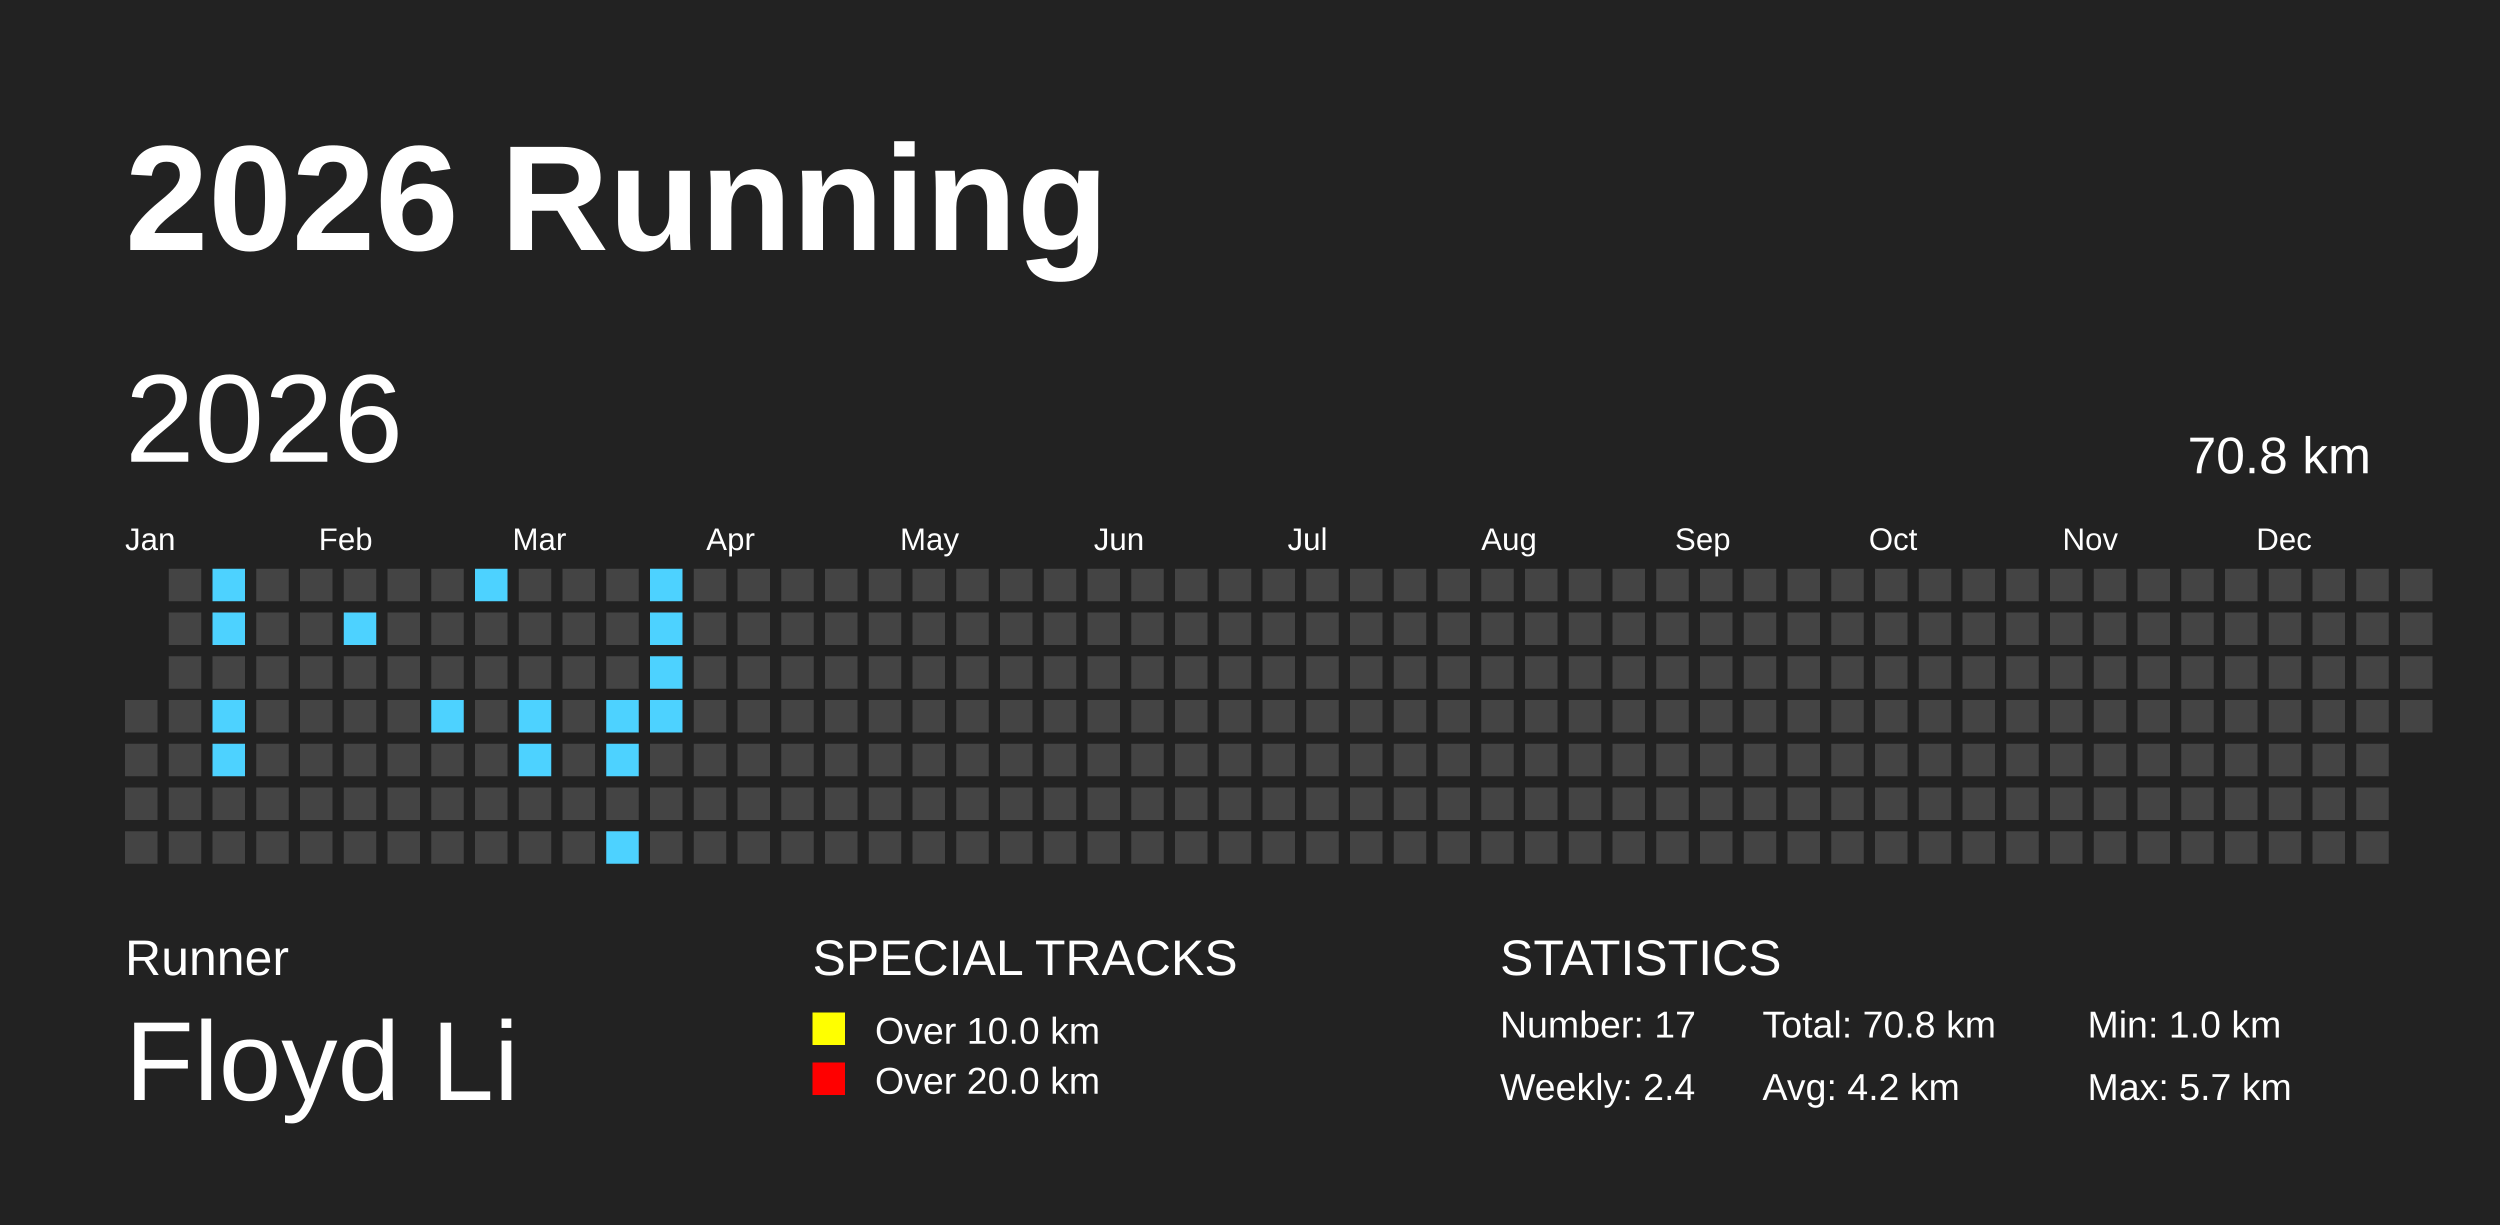
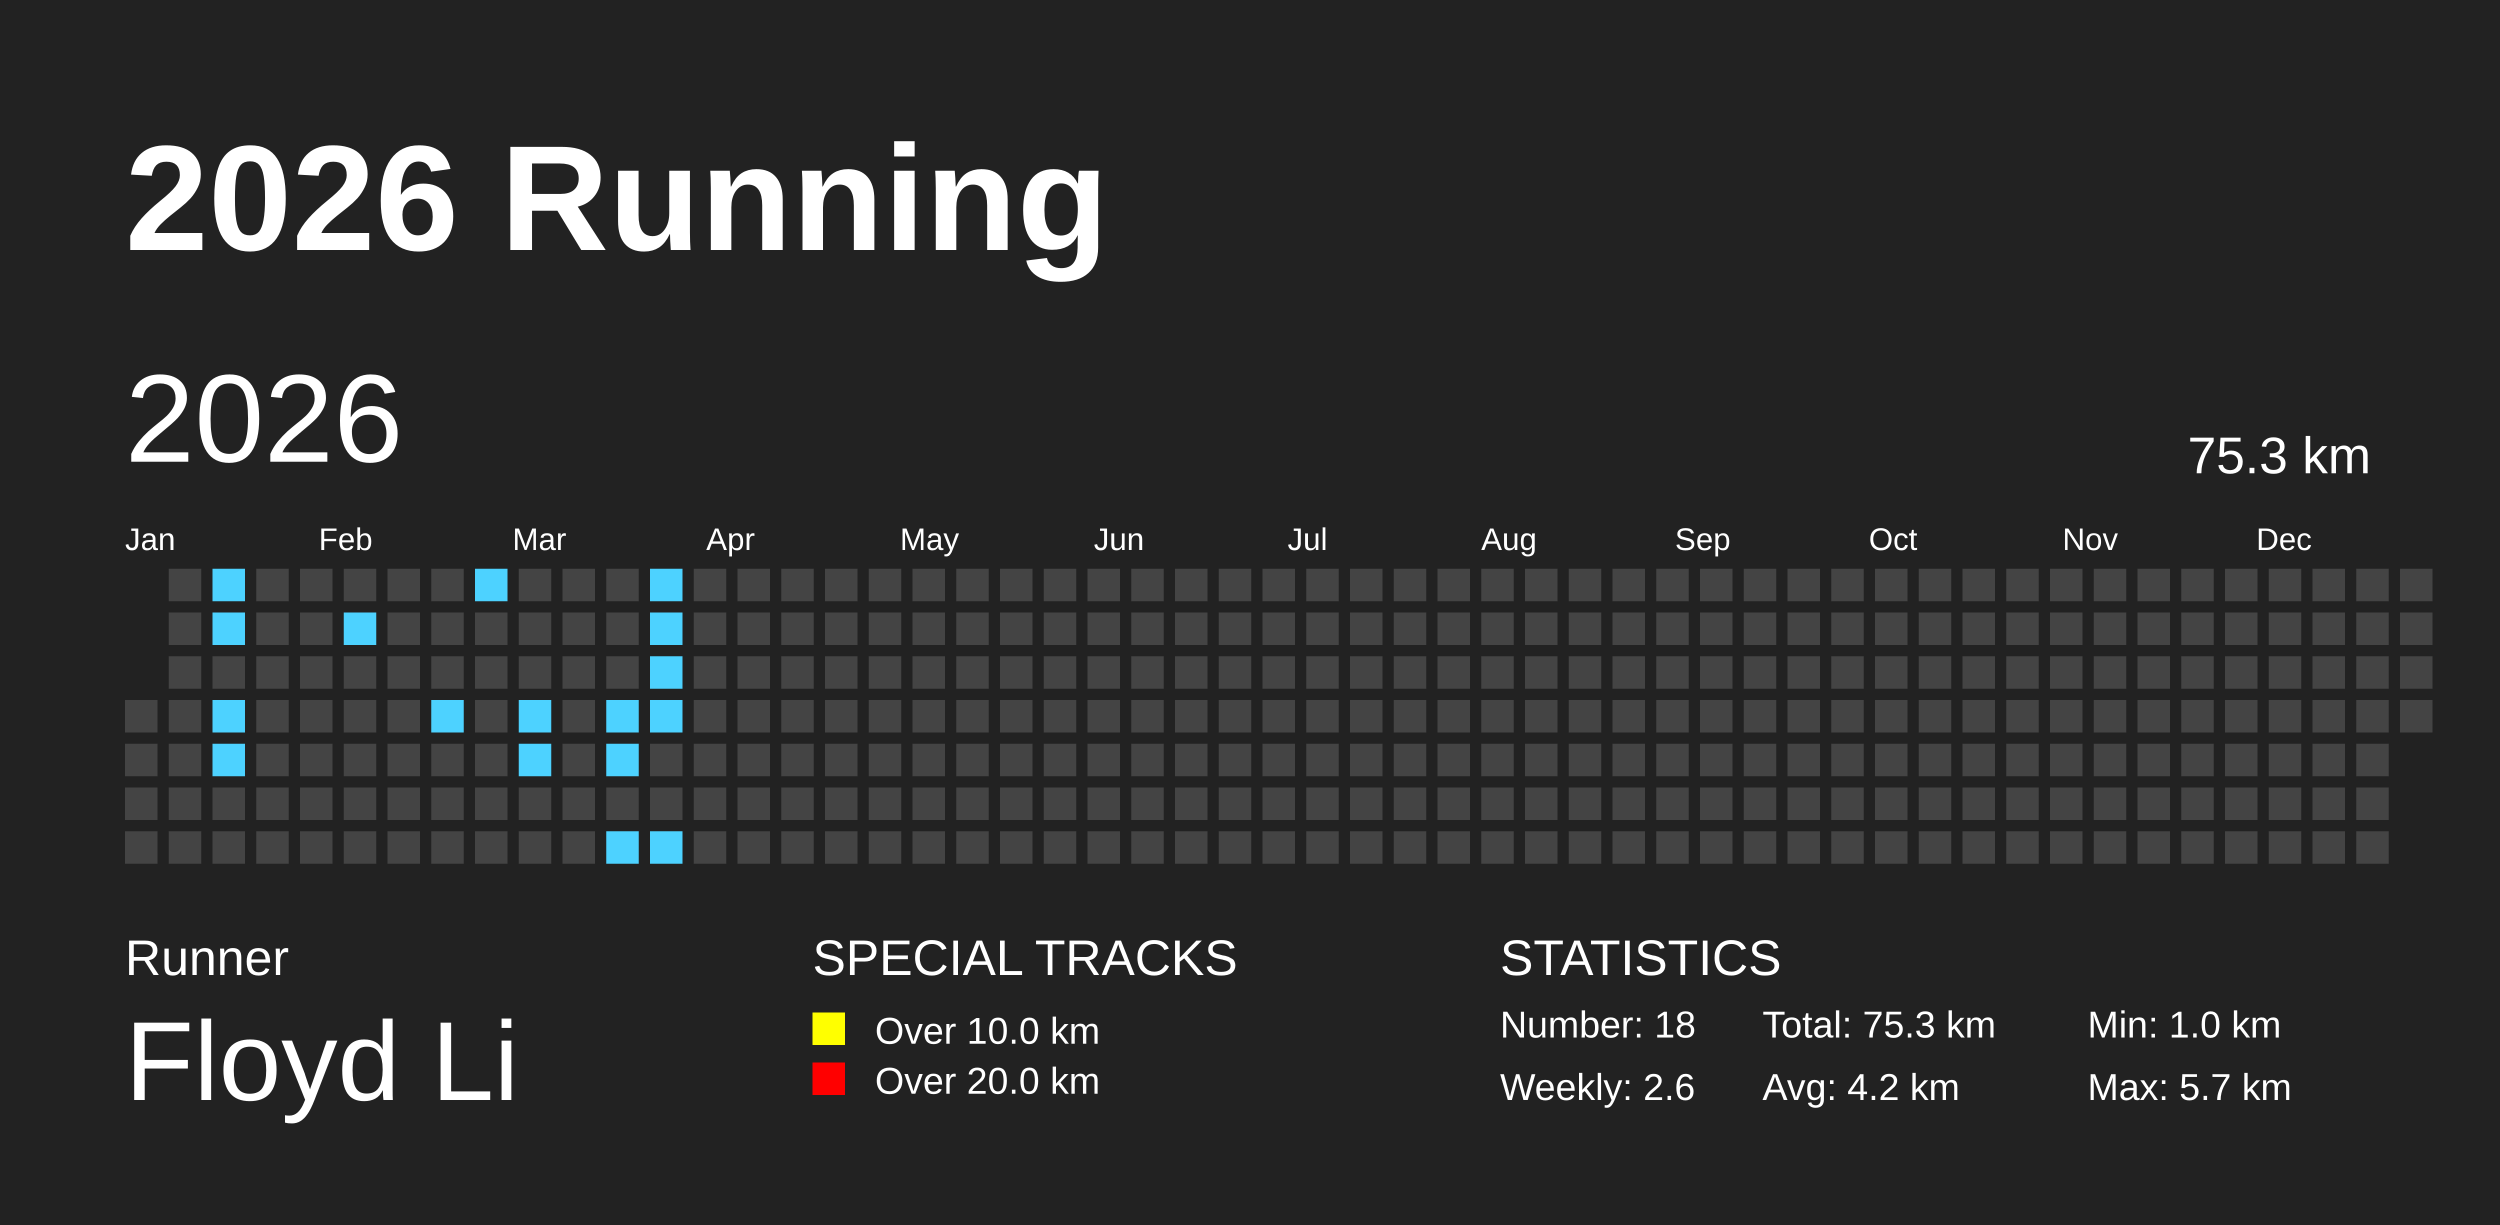
<svg xmlns="http://www.w3.org/2000/svg" baseProfile="full" height="98mm" version="1.1" viewBox="0,0,200,98" width="200mm">
  <defs />
  <rect fill="#222222" height="98" width="200" x="0" y="0" />
  <text fill="#FFFFFF" style="font-size:12px; font-family:Arial; font-weight:bold;" x="10" y="20">2026 Running</text>
  <text fill="#FFFFFF" style="font-size:4px; font-family:Arial" x="10" y="78">Runner</text>
  <text fill="#FFFFFF" style="font-size:9px; font-family:Arial" x="10" y="88">Floyd Li</text>
  <text fill="#FFFFFF" style="font-size:4px; font-family:Arial" x="65" y="78">SPECIAL TRACKS</text>
  <rect fill="yellow" height="2.6" width="2.6" x="65" y="81" />
  <text fill="#FFFFFF" style="font-size:3px; font-family:Arial" x="70" y="83.5">Over 10.0 km</text>
  <rect fill="red" height="2.6" width="2.6" x="65" y="85" />
  <text fill="#FFFFFF" style="font-size:3px; font-family:Arial" x="70" y="87.5">Over 20.0 km</text>
  <text fill="#FFFFFF" style="font-size:4px; font-family:Arial" x="120" y="78">STATISTICS</text>
-   <text fill="#FFFFFF" style="font-size:3px; font-family:Arial" x="120" y="83">Number: 17</text>
-   <text fill="#FFFFFF" style="font-size:3px; font-family:Arial" x="120" y="88">Weekly: 2.4</text>
-   <text fill="#FFFFFF" style="font-size:3px; font-family:Arial" x="141" y="83">Total: 70.8 km</text>
+   <text fill="#FFFFFF" style="font-size:3px; font-family:Arial" x="120" y="83">Number: 18</text>
+   <text fill="#FFFFFF" style="font-size:3px; font-family:Arial" x="120" y="88">Weekly: 2.6</text>
+   <text fill="#FFFFFF" style="font-size:3px; font-family:Arial" x="141" y="83">Total: 75.3 km</text>
  <text fill="#FFFFFF" style="font-size:3px; font-family:Arial" x="141" y="88">Avg: 4.2 km</text>
  <text fill="#FFFFFF" style="font-size:3px; font-family:Arial" x="167" y="83">Min: 1.0 km</text>
  <text fill="#FFFFFF" style="font-size:3px; font-family:Arial" x="167" y="88">Max: 5.7 km</text>
  <text dominant-baseline="hanging" fill="#FFFFFF" style="font-size:10.0px; font-family:Arial;" x="10" y="30">2026</text>
-   <text dominant-baseline="hanging" fill="#FFFFFF" style="font-size:4.125px; font-family:Arial;" x="175" y="35">70.8 km</text>
+   <text dominant-baseline="hanging" fill="#FFFFFF" style="font-size:4.125px; font-family:Arial;" x="175" y="35">75.3 km</text>
  <text fill="#FFFFFF" style="font-size:2.5px; font-family:Arial" x="10.0" y="44">Jan</text>
  <text fill="#FFFFFF" style="font-size:2.5px; font-family:Arial" x="25.5" y="44">Feb</text>
  <text fill="#FFFFFF" style="font-size:2.5px; font-family:Arial" x="41.0" y="44">Mar</text>
  <text fill="#FFFFFF" style="font-size:2.5px; font-family:Arial" x="56.5" y="44">Apr</text>
  <text fill="#FFFFFF" style="font-size:2.5px; font-family:Arial" x="72.0" y="44">May</text>
  <text fill="#FFFFFF" style="font-size:2.5px; font-family:Arial" x="87.5" y="44">Jun</text>
  <text fill="#FFFFFF" style="font-size:2.5px; font-family:Arial" x="103.0" y="44">Jul</text>
  <text fill="#FFFFFF" style="font-size:2.5px; font-family:Arial" x="118.5" y="44">Aug</text>
  <text fill="#FFFFFF" style="font-size:2.5px; font-family:Arial" x="134.0" y="44">Sep</text>
  <text fill="#FFFFFF" style="font-size:2.5px; font-family:Arial" x="149.5" y="44">Oct</text>
  <text fill="#FFFFFF" style="font-size:2.5px; font-family:Arial" x="165.0" y="44">Nov</text>
  <text fill="#FFFFFF" style="font-size:2.5px; font-family:Arial" x="180.5" y="44">Dec</text>
  <rect fill="#444444" height="2.6" width="2.6" x="10.0" y="56.0" />
  <rect fill="#444444" height="2.6" width="2.6" x="10.0" y="59.5" />
  <rect fill="#444444" height="2.6" width="2.6" x="10.0" y="63.0" />
  <rect fill="#444444" height="2.6" width="2.6" x="10.0" y="66.5" />
  <rect fill="#444444" height="2.6" width="2.6" x="13.5" y="45.5" />
  <rect fill="#444444" height="2.6" width="2.6" x="13.5" y="49.0" />
  <rect fill="#444444" height="2.6" width="2.6" x="13.5" y="52.5" />
  <rect fill="#444444" height="2.6" width="2.6" x="13.5" y="56.0" />
  <rect fill="#444444" height="2.6" width="2.6" x="13.5" y="59.5" />
  <rect fill="#444444" height="2.6" width="2.6" x="13.5" y="63.0" />
  <rect fill="#444444" height="2.6" width="2.6" x="13.5" y="66.5" />
  <rect fill="#4DD2FF" height="2.6" width="2.6" x="17.0" y="45.5" />
  <rect fill="#4DD2FF" height="2.6" width="2.6" x="17.0" y="49.0" />
  <rect fill="#444444" height="2.6" width="2.6" x="17.0" y="52.5" />
  <rect fill="#4DD2FF" height="2.6" width="2.6" x="17.0" y="56.0" />
  <rect fill="#4DD2FF" height="2.6" width="2.6" x="17.0" y="59.5" />
  <rect fill="#444444" height="2.6" width="2.6" x="17.0" y="63.0" />
  <rect fill="#444444" height="2.6" width="2.6" x="17.0" y="66.5" />
  <rect fill="#444444" height="2.6" width="2.6" x="20.5" y="45.5" />
  <rect fill="#444444" height="2.6" width="2.6" x="20.5" y="49.0" />
  <rect fill="#444444" height="2.6" width="2.6" x="20.5" y="52.5" />
  <rect fill="#444444" height="2.6" width="2.6" x="20.5" y="56.0" />
  <rect fill="#444444" height="2.6" width="2.6" x="20.5" y="59.5" />
  <rect fill="#444444" height="2.6" width="2.6" x="20.5" y="63.0" />
  <rect fill="#444444" height="2.6" width="2.6" x="20.5" y="66.5" />
  <rect fill="#444444" height="2.6" width="2.6" x="24.0" y="45.5" />
  <rect fill="#444444" height="2.6" width="2.6" x="24.0" y="49.0" />
  <rect fill="#444444" height="2.6" width="2.6" x="24.0" y="52.5" />
  <rect fill="#444444" height="2.6" width="2.6" x="24.0" y="56.0" />
  <rect fill="#444444" height="2.6" width="2.6" x="24.0" y="59.5" />
  <rect fill="#444444" height="2.6" width="2.6" x="24.0" y="63.0" />
  <rect fill="#444444" height="2.6" width="2.6" x="24.0" y="66.5" />
  <rect fill="#444444" height="2.6" width="2.6" x="27.5" y="45.5" />
  <rect fill="#4DD2FF" height="2.6" width="2.6" x="27.5" y="49.0" />
  <rect fill="#444444" height="2.6" width="2.6" x="27.5" y="52.5" />
  <rect fill="#444444" height="2.6" width="2.6" x="27.5" y="56.0" />
  <rect fill="#444444" height="2.6" width="2.6" x="27.5" y="59.5" />
  <rect fill="#444444" height="2.6" width="2.6" x="27.5" y="63.0" />
  <rect fill="#444444" height="2.6" width="2.6" x="27.5" y="66.5" />
  <rect fill="#444444" height="2.6" width="2.6" x="31.0" y="45.5" />
  <rect fill="#444444" height="2.6" width="2.6" x="31.0" y="49.0" />
  <rect fill="#444444" height="2.6" width="2.6" x="31.0" y="52.5" />
  <rect fill="#444444" height="2.6" width="2.6" x="31.0" y="56.0" />
  <rect fill="#444444" height="2.6" width="2.6" x="31.0" y="59.5" />
  <rect fill="#444444" height="2.6" width="2.6" x="31.0" y="63.0" />
  <rect fill="#444444" height="2.6" width="2.6" x="31.0" y="66.5" />
  <rect fill="#444444" height="2.6" width="2.6" x="34.5" y="45.5" />
  <rect fill="#444444" height="2.6" width="2.6" x="34.5" y="49.0" />
  <rect fill="#444444" height="2.6" width="2.6" x="34.5" y="52.5" />
  <rect fill="#4DD2FF" height="2.6" width="2.6" x="34.5" y="56.0" />
  <rect fill="#444444" height="2.6" width="2.6" x="34.5" y="59.5" />
  <rect fill="#444444" height="2.6" width="2.6" x="34.5" y="63.0" />
  <rect fill="#444444" height="2.6" width="2.6" x="34.5" y="66.5" />
  <rect fill="#4DD2FF" height="2.6" width="2.6" x="38.0" y="45.5" />
  <rect fill="#444444" height="2.6" width="2.6" x="38.0" y="49.0" />
  <rect fill="#444444" height="2.6" width="2.6" x="38.0" y="52.5" />
  <rect fill="#444444" height="2.6" width="2.6" x="38.0" y="56.0" />
  <rect fill="#444444" height="2.6" width="2.6" x="38.0" y="59.5" />
  <rect fill="#444444" height="2.6" width="2.6" x="38.0" y="63.0" />
  <rect fill="#444444" height="2.6" width="2.6" x="38.0" y="66.5" />
  <rect fill="#444444" height="2.6" width="2.6" x="41.5" y="45.5" />
  <rect fill="#444444" height="2.6" width="2.6" x="41.5" y="49.0" />
  <rect fill="#444444" height="2.6" width="2.6" x="41.5" y="52.5" />
  <rect fill="#4DD2FF" height="2.6" width="2.6" x="41.5" y="56.0" />
  <rect fill="#4DD2FF" height="2.6" width="2.6" x="41.5" y="59.5" />
  <rect fill="#444444" height="2.6" width="2.6" x="41.5" y="63.0" />
  <rect fill="#444444" height="2.6" width="2.6" x="41.5" y="66.5" />
  <rect fill="#444444" height="2.6" width="2.6" x="45.0" y="45.5" />
  <rect fill="#444444" height="2.6" width="2.6" x="45.0" y="49.0" />
  <rect fill="#444444" height="2.6" width="2.6" x="45.0" y="52.5" />
  <rect fill="#444444" height="2.6" width="2.6" x="45.0" y="56.0" />
  <rect fill="#444444" height="2.6" width="2.6" x="45.0" y="59.5" />
  <rect fill="#444444" height="2.6" width="2.6" x="45.0" y="63.0" />
  <rect fill="#444444" height="2.6" width="2.6" x="45.0" y="66.5" />
  <rect fill="#444444" height="2.6" width="2.6" x="48.5" y="45.5" />
  <rect fill="#444444" height="2.6" width="2.6" x="48.5" y="49.0" />
  <rect fill="#444444" height="2.6" width="2.6" x="48.5" y="52.5" />
  <rect fill="#4DD2FF" height="2.6" width="2.6" x="48.5" y="56.0" />
  <rect fill="#4DD2FF" height="2.6" width="2.6" x="48.5" y="59.5" />
  <rect fill="#444444" height="2.6" width="2.6" x="48.5" y="63.0" />
  <rect fill="#4DD2FF" height="2.6" width="2.6" x="48.5" y="66.5" />
  <rect fill="#4DD2FF" height="2.6" width="2.6" x="52.0" y="45.5" />
  <rect fill="#4DD2FF" height="2.6" width="2.6" x="52.0" y="49.0" />
  <rect fill="#4DD2FF" height="2.6" width="2.6" x="52.0" y="52.5" />
  <rect fill="#4DD2FF" height="2.6" width="2.6" x="52.0" y="56.0" />
  <rect fill="#444444" height="2.6" width="2.6" x="52.0" y="59.5" />
  <rect fill="#444444" height="2.6" width="2.6" x="52.0" y="63.0" />
-   <rect fill="#444444" height="2.6" width="2.6" x="52.0" y="66.5" />
+   <rect fill="#4DD2FF" height="2.6" width="2.6" x="52.0" y="66.5" />
  <rect fill="#444444" height="2.6" width="2.6" x="55.5" y="45.5" />
  <rect fill="#444444" height="2.6" width="2.6" x="55.5" y="49.0" />
  <rect fill="#444444" height="2.6" width="2.6" x="55.5" y="52.5" />
  <rect fill="#444444" height="2.6" width="2.6" x="55.5" y="56.0" />
  <rect fill="#444444" height="2.6" width="2.6" x="55.5" y="59.5" />
  <rect fill="#444444" height="2.6" width="2.6" x="55.5" y="63.0" />
  <rect fill="#444444" height="2.6" width="2.6" x="55.5" y="66.5" />
  <rect fill="#444444" height="2.6" width="2.6" x="59.0" y="45.5" />
  <rect fill="#444444" height="2.6" width="2.6" x="59.0" y="49.0" />
  <rect fill="#444444" height="2.6" width="2.6" x="59.0" y="52.5" />
  <rect fill="#444444" height="2.6" width="2.6" x="59.0" y="56.0" />
  <rect fill="#444444" height="2.6" width="2.6" x="59.0" y="59.5" />
  <rect fill="#444444" height="2.6" width="2.6" x="59.0" y="63.0" />
  <rect fill="#444444" height="2.6" width="2.6" x="59.0" y="66.5" />
  <rect fill="#444444" height="2.6" width="2.6" x="62.5" y="45.5" />
  <rect fill="#444444" height="2.6" width="2.6" x="62.5" y="49.0" />
  <rect fill="#444444" height="2.6" width="2.6" x="62.5" y="52.5" />
  <rect fill="#444444" height="2.6" width="2.6" x="62.5" y="56.0" />
  <rect fill="#444444" height="2.6" width="2.6" x="62.5" y="59.5" />
  <rect fill="#444444" height="2.6" width="2.6" x="62.5" y="63.0" />
  <rect fill="#444444" height="2.6" width="2.6" x="62.5" y="66.5" />
  <rect fill="#444444" height="2.6" width="2.6" x="66.0" y="45.5" />
  <rect fill="#444444" height="2.6" width="2.6" x="66.0" y="49.0" />
  <rect fill="#444444" height="2.6" width="2.6" x="66.0" y="52.5" />
  <rect fill="#444444" height="2.6" width="2.6" x="66.0" y="56.0" />
  <rect fill="#444444" height="2.6" width="2.6" x="66.0" y="59.5" />
  <rect fill="#444444" height="2.6" width="2.6" x="66.0" y="63.0" />
  <rect fill="#444444" height="2.6" width="2.6" x="66.0" y="66.5" />
  <rect fill="#444444" height="2.6" width="2.6" x="69.5" y="45.5" />
  <rect fill="#444444" height="2.6" width="2.6" x="69.5" y="49.0" />
  <rect fill="#444444" height="2.6" width="2.6" x="69.5" y="52.5" />
  <rect fill="#444444" height="2.6" width="2.6" x="69.5" y="56.0" />
  <rect fill="#444444" height="2.6" width="2.6" x="69.5" y="59.5" />
  <rect fill="#444444" height="2.6" width="2.6" x="69.5" y="63.0" />
  <rect fill="#444444" height="2.6" width="2.6" x="69.5" y="66.5" />
  <rect fill="#444444" height="2.6" width="2.6" x="73.0" y="45.5" />
  <rect fill="#444444" height="2.6" width="2.6" x="73.0" y="49.0" />
  <rect fill="#444444" height="2.6" width="2.6" x="73.0" y="52.5" />
  <rect fill="#444444" height="2.6" width="2.6" x="73.0" y="56.0" />
  <rect fill="#444444" height="2.6" width="2.6" x="73.0" y="59.5" />
  <rect fill="#444444" height="2.6" width="2.6" x="73.0" y="63.0" />
  <rect fill="#444444" height="2.6" width="2.6" x="73.0" y="66.5" />
  <rect fill="#444444" height="2.6" width="2.6" x="76.5" y="45.5" />
  <rect fill="#444444" height="2.6" width="2.6" x="76.5" y="49.0" />
  <rect fill="#444444" height="2.6" width="2.6" x="76.5" y="52.5" />
  <rect fill="#444444" height="2.6" width="2.6" x="76.5" y="56.0" />
  <rect fill="#444444" height="2.6" width="2.6" x="76.5" y="59.5" />
  <rect fill="#444444" height="2.6" width="2.6" x="76.5" y="63.0" />
  <rect fill="#444444" height="2.6" width="2.6" x="76.5" y="66.5" />
  <rect fill="#444444" height="2.6" width="2.6" x="80.0" y="45.5" />
  <rect fill="#444444" height="2.6" width="2.6" x="80.0" y="49.0" />
  <rect fill="#444444" height="2.6" width="2.6" x="80.0" y="52.5" />
  <rect fill="#444444" height="2.6" width="2.6" x="80.0" y="56.0" />
  <rect fill="#444444" height="2.6" width="2.6" x="80.0" y="59.5" />
  <rect fill="#444444" height="2.6" width="2.6" x="80.0" y="63.0" />
  <rect fill="#444444" height="2.6" width="2.6" x="80.0" y="66.5" />
  <rect fill="#444444" height="2.6" width="2.6" x="83.5" y="45.5" />
  <rect fill="#444444" height="2.6" width="2.6" x="83.5" y="49.0" />
  <rect fill="#444444" height="2.6" width="2.6" x="83.5" y="52.5" />
  <rect fill="#444444" height="2.6" width="2.6" x="83.5" y="56.0" />
  <rect fill="#444444" height="2.6" width="2.6" x="83.5" y="59.5" />
  <rect fill="#444444" height="2.6" width="2.6" x="83.5" y="63.0" />
  <rect fill="#444444" height="2.6" width="2.6" x="83.5" y="66.5" />
  <rect fill="#444444" height="2.6" width="2.6" x="87.0" y="45.5" />
  <rect fill="#444444" height="2.6" width="2.6" x="87.0" y="49.0" />
  <rect fill="#444444" height="2.6" width="2.6" x="87.0" y="52.5" />
  <rect fill="#444444" height="2.6" width="2.6" x="87.0" y="56.0" />
  <rect fill="#444444" height="2.6" width="2.6" x="87.0" y="59.5" />
  <rect fill="#444444" height="2.6" width="2.6" x="87.0" y="63.0" />
  <rect fill="#444444" height="2.6" width="2.6" x="87.0" y="66.5" />
  <rect fill="#444444" height="2.6" width="2.6" x="90.5" y="45.5" />
  <rect fill="#444444" height="2.6" width="2.6" x="90.5" y="49.0" />
  <rect fill="#444444" height="2.6" width="2.6" x="90.5" y="52.5" />
  <rect fill="#444444" height="2.6" width="2.6" x="90.5" y="56.0" />
  <rect fill="#444444" height="2.6" width="2.6" x="90.5" y="59.5" />
  <rect fill="#444444" height="2.6" width="2.6" x="90.5" y="63.0" />
  <rect fill="#444444" height="2.6" width="2.6" x="90.5" y="66.5" />
  <rect fill="#444444" height="2.6" width="2.6" x="94.0" y="45.5" />
  <rect fill="#444444" height="2.6" width="2.6" x="94.0" y="49.0" />
  <rect fill="#444444" height="2.6" width="2.6" x="94.0" y="52.5" />
  <rect fill="#444444" height="2.6" width="2.6" x="94.0" y="56.0" />
  <rect fill="#444444" height="2.6" width="2.6" x="94.0" y="59.5" />
  <rect fill="#444444" height="2.6" width="2.6" x="94.0" y="63.0" />
  <rect fill="#444444" height="2.6" width="2.6" x="94.0" y="66.5" />
  <rect fill="#444444" height="2.6" width="2.6" x="97.5" y="45.5" />
  <rect fill="#444444" height="2.6" width="2.6" x="97.5" y="49.0" />
  <rect fill="#444444" height="2.6" width="2.6" x="97.5" y="52.5" />
  <rect fill="#444444" height="2.6" width="2.6" x="97.5" y="56.0" />
  <rect fill="#444444" height="2.6" width="2.6" x="97.5" y="59.5" />
  <rect fill="#444444" height="2.6" width="2.6" x="97.5" y="63.0" />
  <rect fill="#444444" height="2.6" width="2.6" x="97.5" y="66.5" />
  <rect fill="#444444" height="2.6" width="2.6" x="101.0" y="45.5" />
  <rect fill="#444444" height="2.6" width="2.6" x="101.0" y="49.0" />
  <rect fill="#444444" height="2.6" width="2.6" x="101.0" y="52.5" />
  <rect fill="#444444" height="2.6" width="2.6" x="101.0" y="56.0" />
  <rect fill="#444444" height="2.6" width="2.6" x="101.0" y="59.5" />
  <rect fill="#444444" height="2.6" width="2.6" x="101.0" y="63.0" />
  <rect fill="#444444" height="2.6" width="2.6" x="101.0" y="66.5" />
  <rect fill="#444444" height="2.6" width="2.6" x="104.5" y="45.5" />
  <rect fill="#444444" height="2.6" width="2.6" x="104.5" y="49.0" />
  <rect fill="#444444" height="2.6" width="2.6" x="104.5" y="52.5" />
  <rect fill="#444444" height="2.6" width="2.6" x="104.5" y="56.0" />
  <rect fill="#444444" height="2.6" width="2.6" x="104.5" y="59.5" />
  <rect fill="#444444" height="2.6" width="2.6" x="104.5" y="63.0" />
  <rect fill="#444444" height="2.6" width="2.6" x="104.5" y="66.5" />
  <rect fill="#444444" height="2.6" width="2.6" x="108.0" y="45.5" />
  <rect fill="#444444" height="2.6" width="2.6" x="108.0" y="49.0" />
  <rect fill="#444444" height="2.6" width="2.6" x="108.0" y="52.5" />
  <rect fill="#444444" height="2.6" width="2.6" x="108.0" y="56.0" />
  <rect fill="#444444" height="2.6" width="2.6" x="108.0" y="59.5" />
  <rect fill="#444444" height="2.6" width="2.6" x="108.0" y="63.0" />
  <rect fill="#444444" height="2.6" width="2.6" x="108.0" y="66.5" />
  <rect fill="#444444" height="2.6" width="2.6" x="111.5" y="45.5" />
  <rect fill="#444444" height="2.6" width="2.6" x="111.5" y="49.0" />
  <rect fill="#444444" height="2.6" width="2.6" x="111.5" y="52.5" />
  <rect fill="#444444" height="2.6" width="2.6" x="111.5" y="56.0" />
  <rect fill="#444444" height="2.6" width="2.6" x="111.5" y="59.5" />
  <rect fill="#444444" height="2.6" width="2.6" x="111.5" y="63.0" />
  <rect fill="#444444" height="2.6" width="2.6" x="111.5" y="66.5" />
  <rect fill="#444444" height="2.6" width="2.6" x="115.0" y="45.5" />
  <rect fill="#444444" height="2.6" width="2.6" x="115.0" y="49.0" />
  <rect fill="#444444" height="2.6" width="2.6" x="115.0" y="52.5" />
  <rect fill="#444444" height="2.6" width="2.6" x="115.0" y="56.0" />
  <rect fill="#444444" height="2.6" width="2.6" x="115.0" y="59.5" />
  <rect fill="#444444" height="2.6" width="2.6" x="115.0" y="63.0" />
  <rect fill="#444444" height="2.6" width="2.6" x="115.0" y="66.5" />
  <rect fill="#444444" height="2.6" width="2.6" x="118.5" y="45.5" />
  <rect fill="#444444" height="2.6" width="2.6" x="118.5" y="49.0" />
  <rect fill="#444444" height="2.6" width="2.6" x="118.5" y="52.5" />
  <rect fill="#444444" height="2.6" width="2.6" x="118.5" y="56.0" />
  <rect fill="#444444" height="2.6" width="2.6" x="118.5" y="59.5" />
  <rect fill="#444444" height="2.6" width="2.6" x="118.5" y="63.0" />
  <rect fill="#444444" height="2.6" width="2.6" x="118.5" y="66.5" />
  <rect fill="#444444" height="2.6" width="2.6" x="122.0" y="45.5" />
  <rect fill="#444444" height="2.6" width="2.6" x="122.0" y="49.0" />
  <rect fill="#444444" height="2.6" width="2.6" x="122.0" y="52.5" />
  <rect fill="#444444" height="2.6" width="2.6" x="122.0" y="56.0" />
  <rect fill="#444444" height="2.6" width="2.6" x="122.0" y="59.5" />
  <rect fill="#444444" height="2.6" width="2.6" x="122.0" y="63.0" />
  <rect fill="#444444" height="2.6" width="2.6" x="122.0" y="66.5" />
  <rect fill="#444444" height="2.6" width="2.6" x="125.5" y="45.5" />
  <rect fill="#444444" height="2.6" width="2.6" x="125.5" y="49.0" />
  <rect fill="#444444" height="2.6" width="2.6" x="125.5" y="52.5" />
  <rect fill="#444444" height="2.6" width="2.6" x="125.5" y="56.0" />
  <rect fill="#444444" height="2.6" width="2.6" x="125.5" y="59.5" />
  <rect fill="#444444" height="2.6" width="2.6" x="125.5" y="63.0" />
  <rect fill="#444444" height="2.6" width="2.6" x="125.5" y="66.5" />
  <rect fill="#444444" height="2.6" width="2.6" x="129.0" y="45.5" />
  <rect fill="#444444" height="2.6" width="2.6" x="129.0" y="49.0" />
  <rect fill="#444444" height="2.6" width="2.6" x="129.0" y="52.5" />
  <rect fill="#444444" height="2.6" width="2.6" x="129.0" y="56.0" />
  <rect fill="#444444" height="2.6" width="2.6" x="129.0" y="59.5" />
  <rect fill="#444444" height="2.6" width="2.6" x="129.0" y="63.0" />
  <rect fill="#444444" height="2.6" width="2.6" x="129.0" y="66.5" />
  <rect fill="#444444" height="2.6" width="2.6" x="132.5" y="45.5" />
  <rect fill="#444444" height="2.6" width="2.6" x="132.5" y="49.0" />
  <rect fill="#444444" height="2.6" width="2.6" x="132.5" y="52.5" />
  <rect fill="#444444" height="2.6" width="2.6" x="132.5" y="56.0" />
  <rect fill="#444444" height="2.6" width="2.6" x="132.5" y="59.5" />
  <rect fill="#444444" height="2.6" width="2.6" x="132.5" y="63.0" />
  <rect fill="#444444" height="2.6" width="2.6" x="132.5" y="66.5" />
  <rect fill="#444444" height="2.6" width="2.6" x="136.0" y="45.5" />
  <rect fill="#444444" height="2.6" width="2.6" x="136.0" y="49.0" />
  <rect fill="#444444" height="2.6" width="2.6" x="136.0" y="52.5" />
  <rect fill="#444444" height="2.6" width="2.6" x="136.0" y="56.0" />
  <rect fill="#444444" height="2.6" width="2.6" x="136.0" y="59.5" />
  <rect fill="#444444" height="2.6" width="2.6" x="136.0" y="63.0" />
  <rect fill="#444444" height="2.6" width="2.6" x="136.0" y="66.5" />
  <rect fill="#444444" height="2.6" width="2.6" x="139.5" y="45.5" />
  <rect fill="#444444" height="2.6" width="2.6" x="139.5" y="49.0" />
  <rect fill="#444444" height="2.6" width="2.6" x="139.5" y="52.5" />
  <rect fill="#444444" height="2.6" width="2.6" x="139.5" y="56.0" />
  <rect fill="#444444" height="2.6" width="2.6" x="139.5" y="59.5" />
  <rect fill="#444444" height="2.6" width="2.6" x="139.5" y="63.0" />
  <rect fill="#444444" height="2.6" width="2.6" x="139.5" y="66.5" />
  <rect fill="#444444" height="2.6" width="2.6" x="143.0" y="45.5" />
  <rect fill="#444444" height="2.6" width="2.6" x="143.0" y="49.0" />
  <rect fill="#444444" height="2.6" width="2.6" x="143.0" y="52.5" />
  <rect fill="#444444" height="2.6" width="2.6" x="143.0" y="56.0" />
  <rect fill="#444444" height="2.6" width="2.6" x="143.0" y="59.5" />
  <rect fill="#444444" height="2.6" width="2.6" x="143.0" y="63.0" />
  <rect fill="#444444" height="2.6" width="2.6" x="143.0" y="66.5" />
  <rect fill="#444444" height="2.6" width="2.6" x="146.5" y="45.5" />
  <rect fill="#444444" height="2.6" width="2.6" x="146.5" y="49.0" />
  <rect fill="#444444" height="2.6" width="2.6" x="146.5" y="52.5" />
  <rect fill="#444444" height="2.6" width="2.6" x="146.5" y="56.0" />
  <rect fill="#444444" height="2.6" width="2.6" x="146.5" y="59.5" />
  <rect fill="#444444" height="2.6" width="2.6" x="146.5" y="63.0" />
  <rect fill="#444444" height="2.6" width="2.6" x="146.5" y="66.5" />
  <rect fill="#444444" height="2.6" width="2.6" x="150.0" y="45.5" />
  <rect fill="#444444" height="2.6" width="2.6" x="150.0" y="49.0" />
  <rect fill="#444444" height="2.6" width="2.6" x="150.0" y="52.5" />
  <rect fill="#444444" height="2.6" width="2.6" x="150.0" y="56.0" />
  <rect fill="#444444" height="2.6" width="2.6" x="150.0" y="59.5" />
  <rect fill="#444444" height="2.6" width="2.6" x="150.0" y="63.0" />
  <rect fill="#444444" height="2.6" width="2.6" x="150.0" y="66.5" />
  <rect fill="#444444" height="2.6" width="2.6" x="153.5" y="45.5" />
  <rect fill="#444444" height="2.6" width="2.6" x="153.5" y="49.0" />
  <rect fill="#444444" height="2.6" width="2.6" x="153.5" y="52.5" />
  <rect fill="#444444" height="2.6" width="2.6" x="153.5" y="56.0" />
  <rect fill="#444444" height="2.6" width="2.6" x="153.5" y="59.5" />
  <rect fill="#444444" height="2.6" width="2.6" x="153.5" y="63.0" />
  <rect fill="#444444" height="2.6" width="2.6" x="153.5" y="66.5" />
  <rect fill="#444444" height="2.6" width="2.6" x="157.0" y="45.5" />
  <rect fill="#444444" height="2.6" width="2.6" x="157.0" y="49.0" />
  <rect fill="#444444" height="2.6" width="2.6" x="157.0" y="52.5" />
  <rect fill="#444444" height="2.6" width="2.6" x="157.0" y="56.0" />
  <rect fill="#444444" height="2.6" width="2.6" x="157.0" y="59.5" />
  <rect fill="#444444" height="2.6" width="2.6" x="157.0" y="63.0" />
  <rect fill="#444444" height="2.6" width="2.6" x="157.0" y="66.5" />
  <rect fill="#444444" height="2.6" width="2.6" x="160.5" y="45.5" />
  <rect fill="#444444" height="2.6" width="2.6" x="160.5" y="49.0" />
  <rect fill="#444444" height="2.6" width="2.6" x="160.5" y="52.5" />
  <rect fill="#444444" height="2.6" width="2.6" x="160.5" y="56.0" />
  <rect fill="#444444" height="2.6" width="2.6" x="160.5" y="59.5" />
  <rect fill="#444444" height="2.6" width="2.6" x="160.5" y="63.0" />
  <rect fill="#444444" height="2.6" width="2.6" x="160.5" y="66.5" />
  <rect fill="#444444" height="2.6" width="2.6" x="164.0" y="45.5" />
  <rect fill="#444444" height="2.6" width="2.6" x="164.0" y="49.0" />
  <rect fill="#444444" height="2.6" width="2.6" x="164.0" y="52.5" />
  <rect fill="#444444" height="2.6" width="2.6" x="164.0" y="56.0" />
  <rect fill="#444444" height="2.6" width="2.6" x="164.0" y="59.5" />
  <rect fill="#444444" height="2.6" width="2.6" x="164.0" y="63.0" />
  <rect fill="#444444" height="2.6" width="2.6" x="164.0" y="66.5" />
  <rect fill="#444444" height="2.6" width="2.6" x="167.5" y="45.5" />
  <rect fill="#444444" height="2.6" width="2.6" x="167.5" y="49.0" />
  <rect fill="#444444" height="2.6" width="2.6" x="167.5" y="52.5" />
  <rect fill="#444444" height="2.6" width="2.6" x="167.5" y="56.0" />
  <rect fill="#444444" height="2.6" width="2.6" x="167.5" y="59.5" />
  <rect fill="#444444" height="2.6" width="2.6" x="167.5" y="63.0" />
  <rect fill="#444444" height="2.6" width="2.6" x="167.5" y="66.5" />
  <rect fill="#444444" height="2.6" width="2.6" x="171.0" y="45.5" />
  <rect fill="#444444" height="2.6" width="2.6" x="171.0" y="49.0" />
  <rect fill="#444444" height="2.6" width="2.6" x="171.0" y="52.5" />
  <rect fill="#444444" height="2.6" width="2.6" x="171.0" y="56.0" />
  <rect fill="#444444" height="2.6" width="2.6" x="171.0" y="59.5" />
  <rect fill="#444444" height="2.6" width="2.6" x="171.0" y="63.0" />
  <rect fill="#444444" height="2.6" width="2.6" x="171.0" y="66.5" />
  <rect fill="#444444" height="2.6" width="2.6" x="174.5" y="45.5" />
  <rect fill="#444444" height="2.6" width="2.6" x="174.5" y="49.0" />
  <rect fill="#444444" height="2.6" width="2.6" x="174.5" y="52.5" />
  <rect fill="#444444" height="2.6" width="2.6" x="174.5" y="56.0" />
  <rect fill="#444444" height="2.6" width="2.6" x="174.5" y="59.5" />
  <rect fill="#444444" height="2.6" width="2.6" x="174.5" y="63.0" />
  <rect fill="#444444" height="2.6" width="2.6" x="174.5" y="66.5" />
  <rect fill="#444444" height="2.6" width="2.6" x="178.0" y="45.5" />
  <rect fill="#444444" height="2.6" width="2.6" x="178.0" y="49.0" />
  <rect fill="#444444" height="2.6" width="2.6" x="178.0" y="52.5" />
  <rect fill="#444444" height="2.6" width="2.6" x="178.0" y="56.0" />
  <rect fill="#444444" height="2.6" width="2.6" x="178.0" y="59.5" />
  <rect fill="#444444" height="2.6" width="2.6" x="178.0" y="63.0" />
  <rect fill="#444444" height="2.6" width="2.6" x="178.0" y="66.5" />
  <rect fill="#444444" height="2.6" width="2.6" x="181.5" y="45.5" />
  <rect fill="#444444" height="2.6" width="2.6" x="181.5" y="49.0" />
  <rect fill="#444444" height="2.6" width="2.6" x="181.5" y="52.5" />
  <rect fill="#444444" height="2.6" width="2.6" x="181.5" y="56.0" />
  <rect fill="#444444" height="2.6" width="2.6" x="181.5" y="59.5" />
  <rect fill="#444444" height="2.6" width="2.6" x="181.5" y="63.0" />
  <rect fill="#444444" height="2.6" width="2.6" x="181.5" y="66.5" />
  <rect fill="#444444" height="2.6" width="2.6" x="185.0" y="45.5" />
  <rect fill="#444444" height="2.6" width="2.6" x="185.0" y="49.0" />
  <rect fill="#444444" height="2.6" width="2.6" x="185.0" y="52.5" />
  <rect fill="#444444" height="2.6" width="2.6" x="185.0" y="56.0" />
  <rect fill="#444444" height="2.6" width="2.6" x="185.0" y="59.5" />
  <rect fill="#444444" height="2.6" width="2.6" x="185.0" y="63.0" />
  <rect fill="#444444" height="2.6" width="2.6" x="185.0" y="66.5" />
  <rect fill="#444444" height="2.6" width="2.6" x="188.5" y="45.5" />
  <rect fill="#444444" height="2.6" width="2.6" x="188.5" y="49.0" />
  <rect fill="#444444" height="2.6" width="2.6" x="188.5" y="52.5" />
  <rect fill="#444444" height="2.6" width="2.6" x="188.5" y="56.0" />
  <rect fill="#444444" height="2.6" width="2.6" x="188.5" y="59.5" />
  <rect fill="#444444" height="2.6" width="2.6" x="188.5" y="63.0" />
  <rect fill="#444444" height="2.6" width="2.6" x="188.5" y="66.5" />
  <rect fill="#444444" height="2.6" width="2.6" x="192.0" y="45.5" />
  <rect fill="#444444" height="2.6" width="2.6" x="192.0" y="49.0" />
  <rect fill="#444444" height="2.6" width="2.6" x="192.0" y="52.5" />
  <rect fill="#444444" height="2.6" width="2.6" x="192.0" y="56.0" />
</svg>
